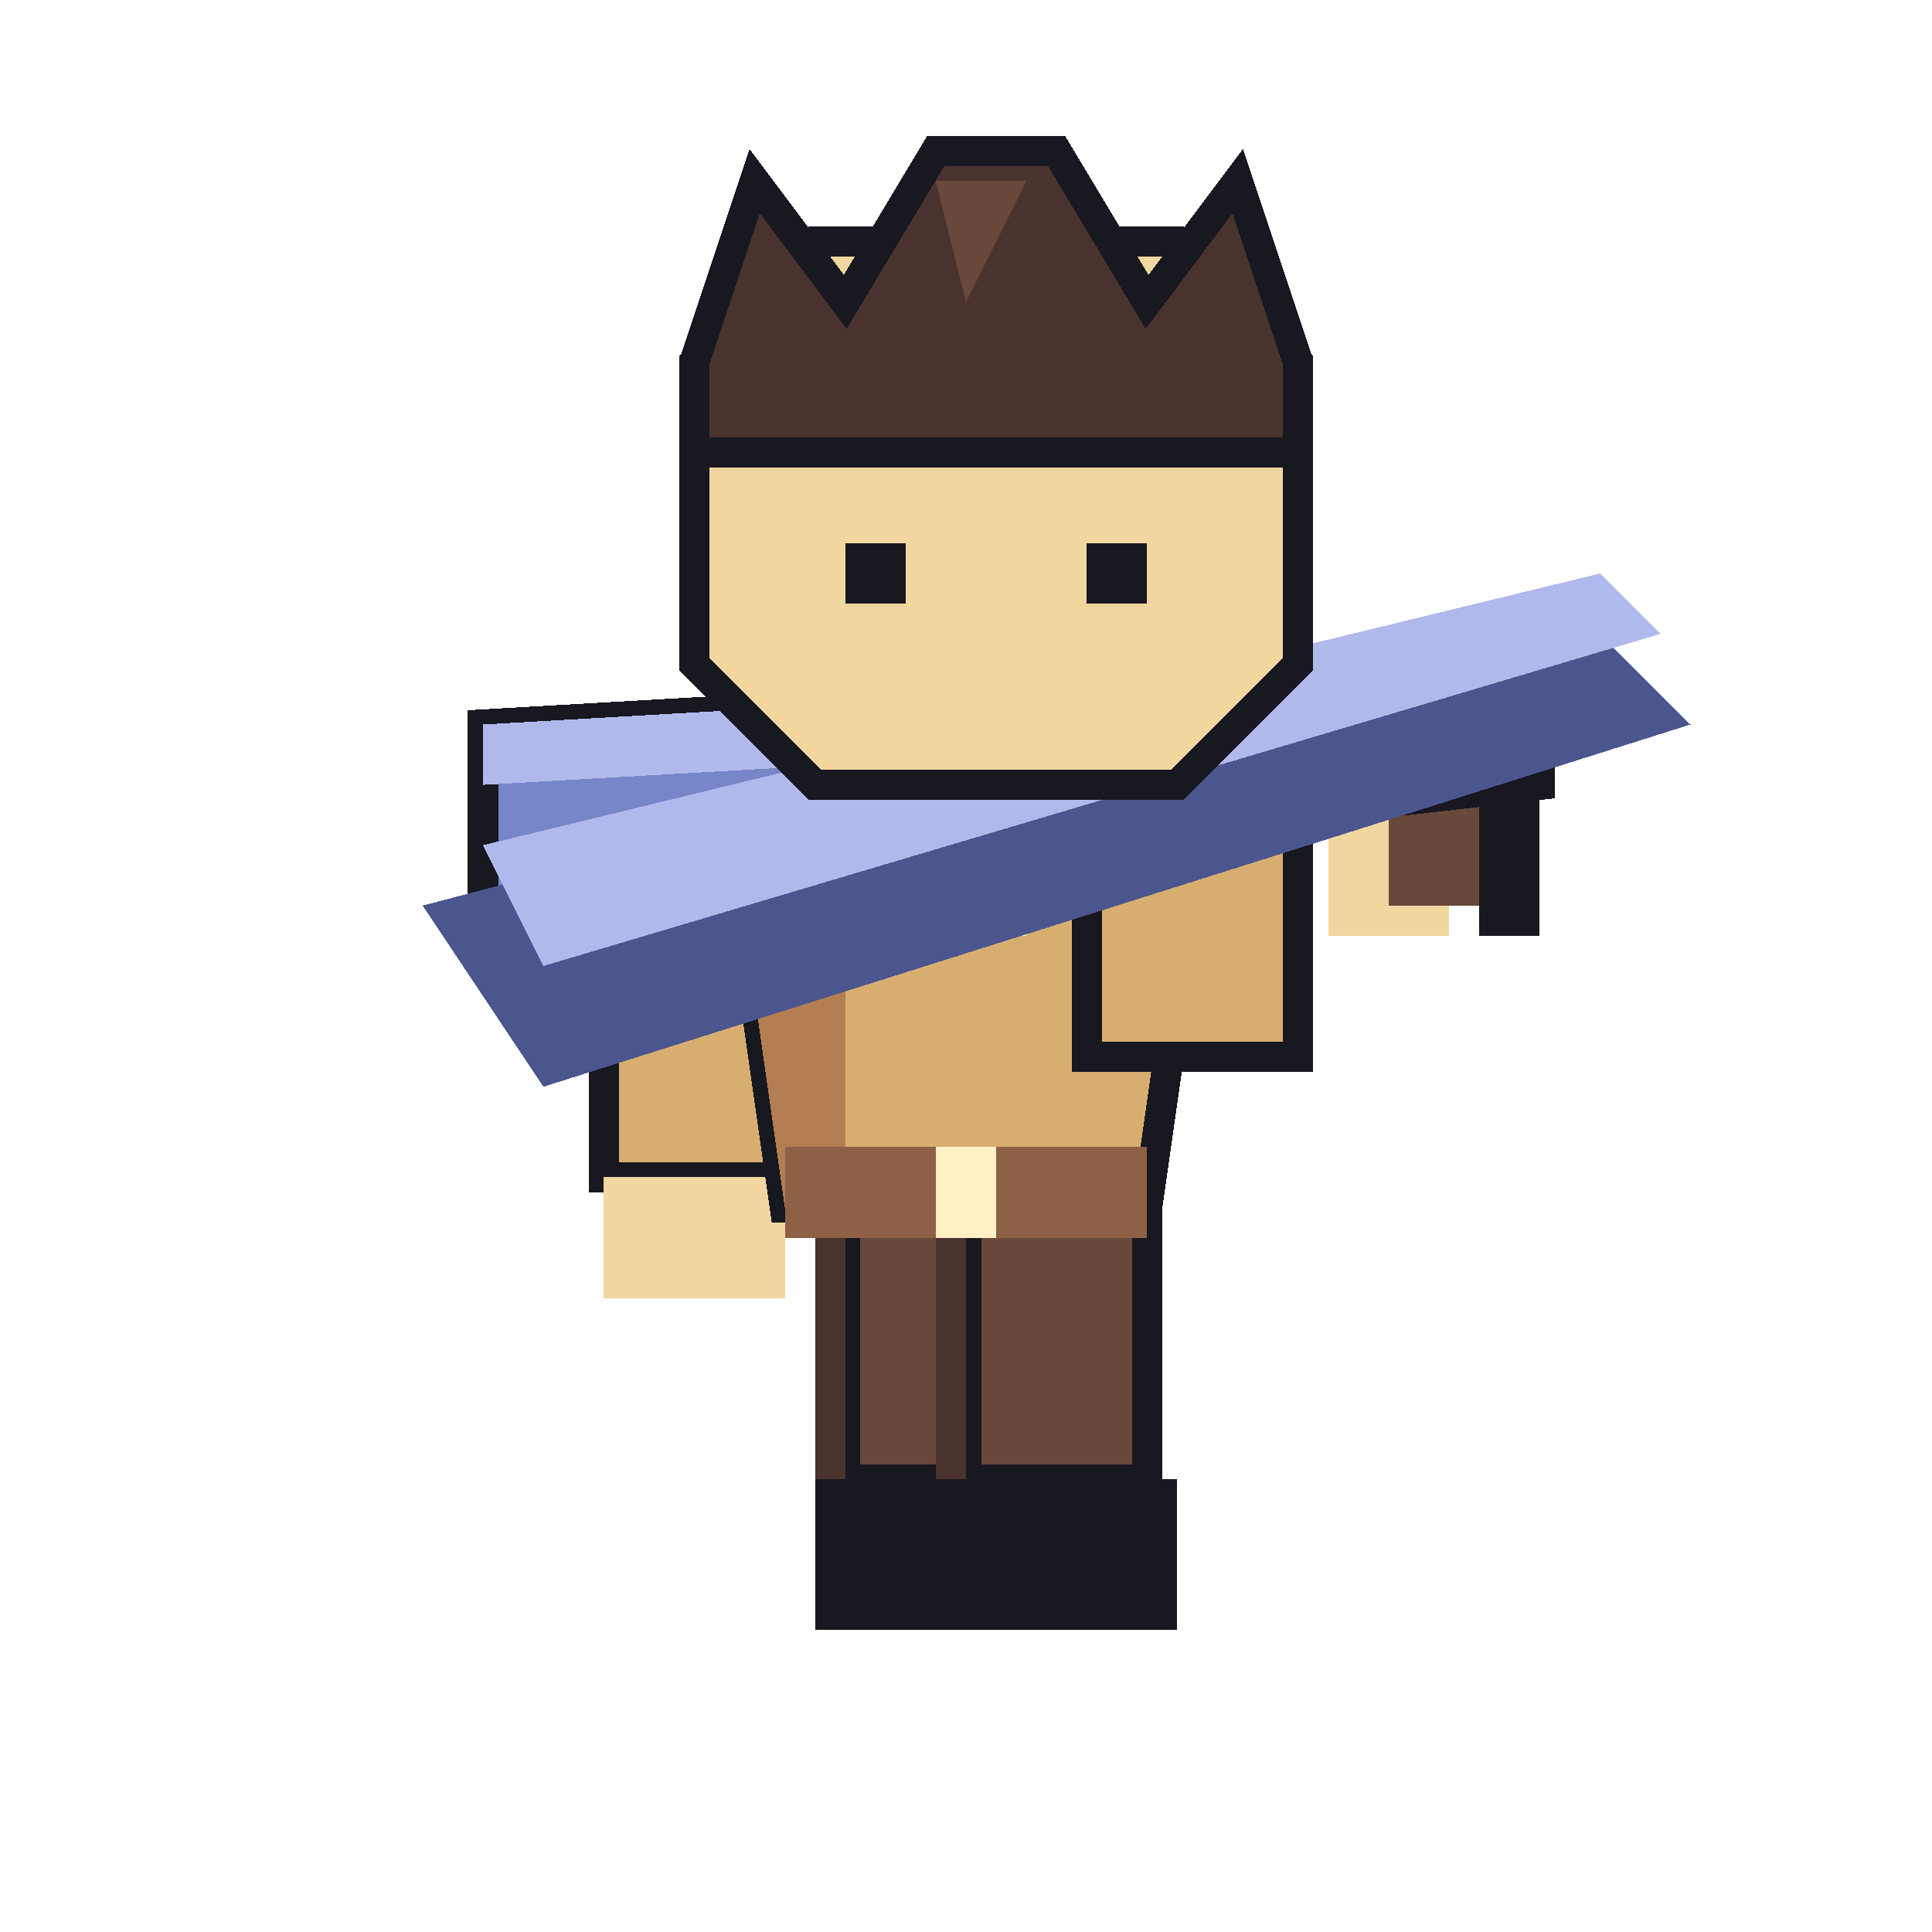
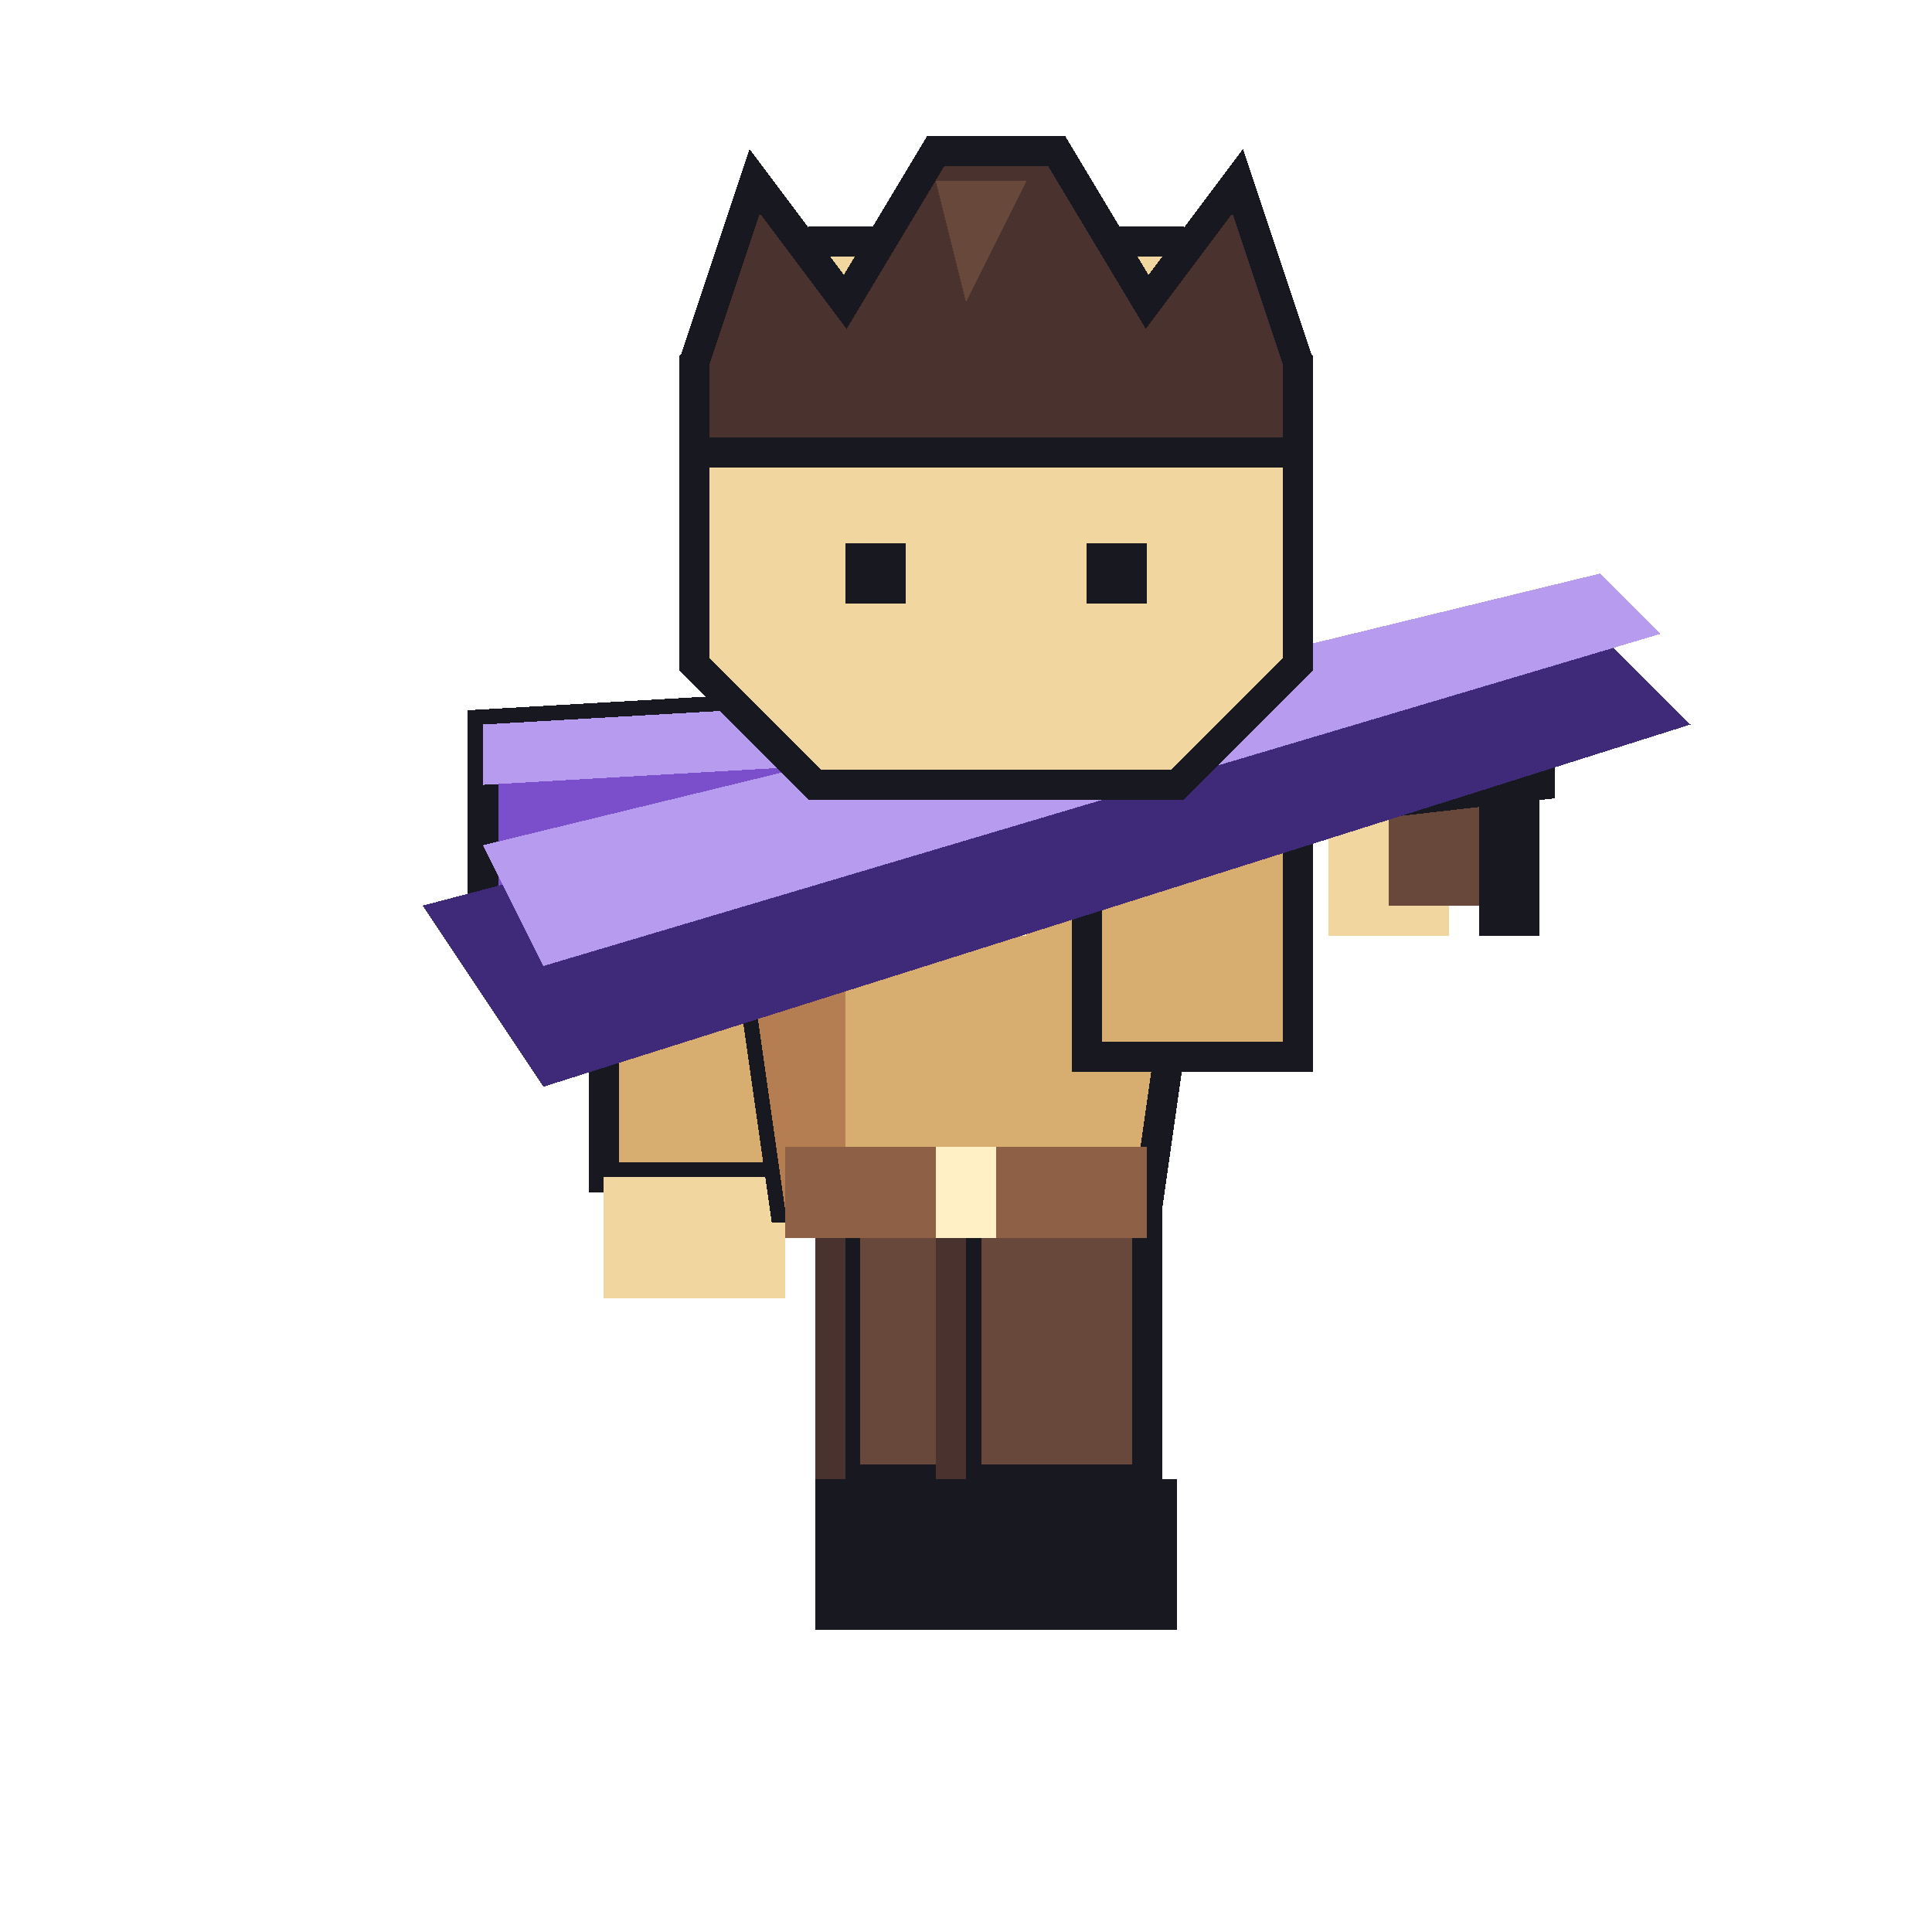
<svg xmlns="http://www.w3.org/2000/svg" viewBox="0 0 64 64" width="64" height="64" shape-rendering="crispEdges">
  <rect x="28" y="40" width="6" height="9" fill="#68483A" stroke="#171820" stroke-width="1" />
  <rect x="27" y="40" width="1" height="9" fill="#4A332E" />
  <rect x="27" y="49" width="7" height="5" fill="#171820" />
  <rect x="32" y="40" width="6" height="9" fill="#68483A" stroke="#171820" stroke-width="1" />
  <rect x="31" y="40" width="1" height="9" fill="#4A332E" />
  <rect x="32" y="49" width="7" height="5" fill="#171820" />
  <rect x="20" y="27" width="6" height="12" fill="#D8AE70" stroke="#171820" stroke-width="1" />
  <rect x="20" y="39" width="6" height="4" fill="#F2D6A0" />
  <polygon points="24,26 40,26 38,40 26,40" fill="#D8AE70" stroke="#171820" stroke-width="1" />
  <polygon points="24,26 28,26 28,40 26,40" fill="#B47E52" />
  <rect x="30" y="29" width="4" height="2" fill="#FFF0C5" />
  <rect x="26" y="38" width="12" height="3" fill="#8E6046" />
  <rect x="31" y="38" width="2" height="3" fill="#FFF0C5" />
  <rect x="36" y="26" width="7" height="9" fill="#D8AE70" stroke="#171820" stroke-width="1" />
  <rect x="44" y="27" width="4" height="4" fill="#F2D6A0" />
  <rect x="46" y="26" width="3" height="4" fill="#68483A" />
  <rect x="49" y="25" width="2" height="6" fill="#171820" />
-   <polygon points="16,24 51,22 51,26 16,30" fill="#7786C8" stroke="#171820" stroke-width="1" />
-   <polygon points="16,24 51,22 51,24 16,26" fill="#B0B9EC" />
-   <polygon points="14,30 52,20 56,24 18,36" fill="#4B568E" />
-   <polygon points="16,28 53,19 55,21 18,32" fill="#B0B9EC" />
+   <polygon points="16,24 51,22 51,26 16,30" fill="#7B4FCB" stroke="#171820" stroke-width="1" />
+   <polygon points="16,24 51,22 51,24 16,26" fill="#B79BEF" />
+   <polygon points="14,30 52,20 56,24 18,36" fill="#3E2A78" />
+   <polygon points="16,28 53,19 55,21 18,32" fill="#B79BEF" />
  <polygon points="27,8 39,8 43,12 43,22 39,26 27,26 23,22 23,12" fill="#F2D6A0" stroke="#171820" stroke-width="1" />
  <polygon points="23,12 25,6 28,10 31,5 35,5 38,10 41,6 43,12 43,15 23,15" fill="#4A332E" stroke="#171820" stroke-width="1" />
  <polygon points="31,6 34,6 32,10" fill="#68483A" />
  <rect x="28" y="18" width="2" height="2" fill="#171820" />
  <rect x="36" y="18" width="2" height="2" fill="#171820" />
</svg>
